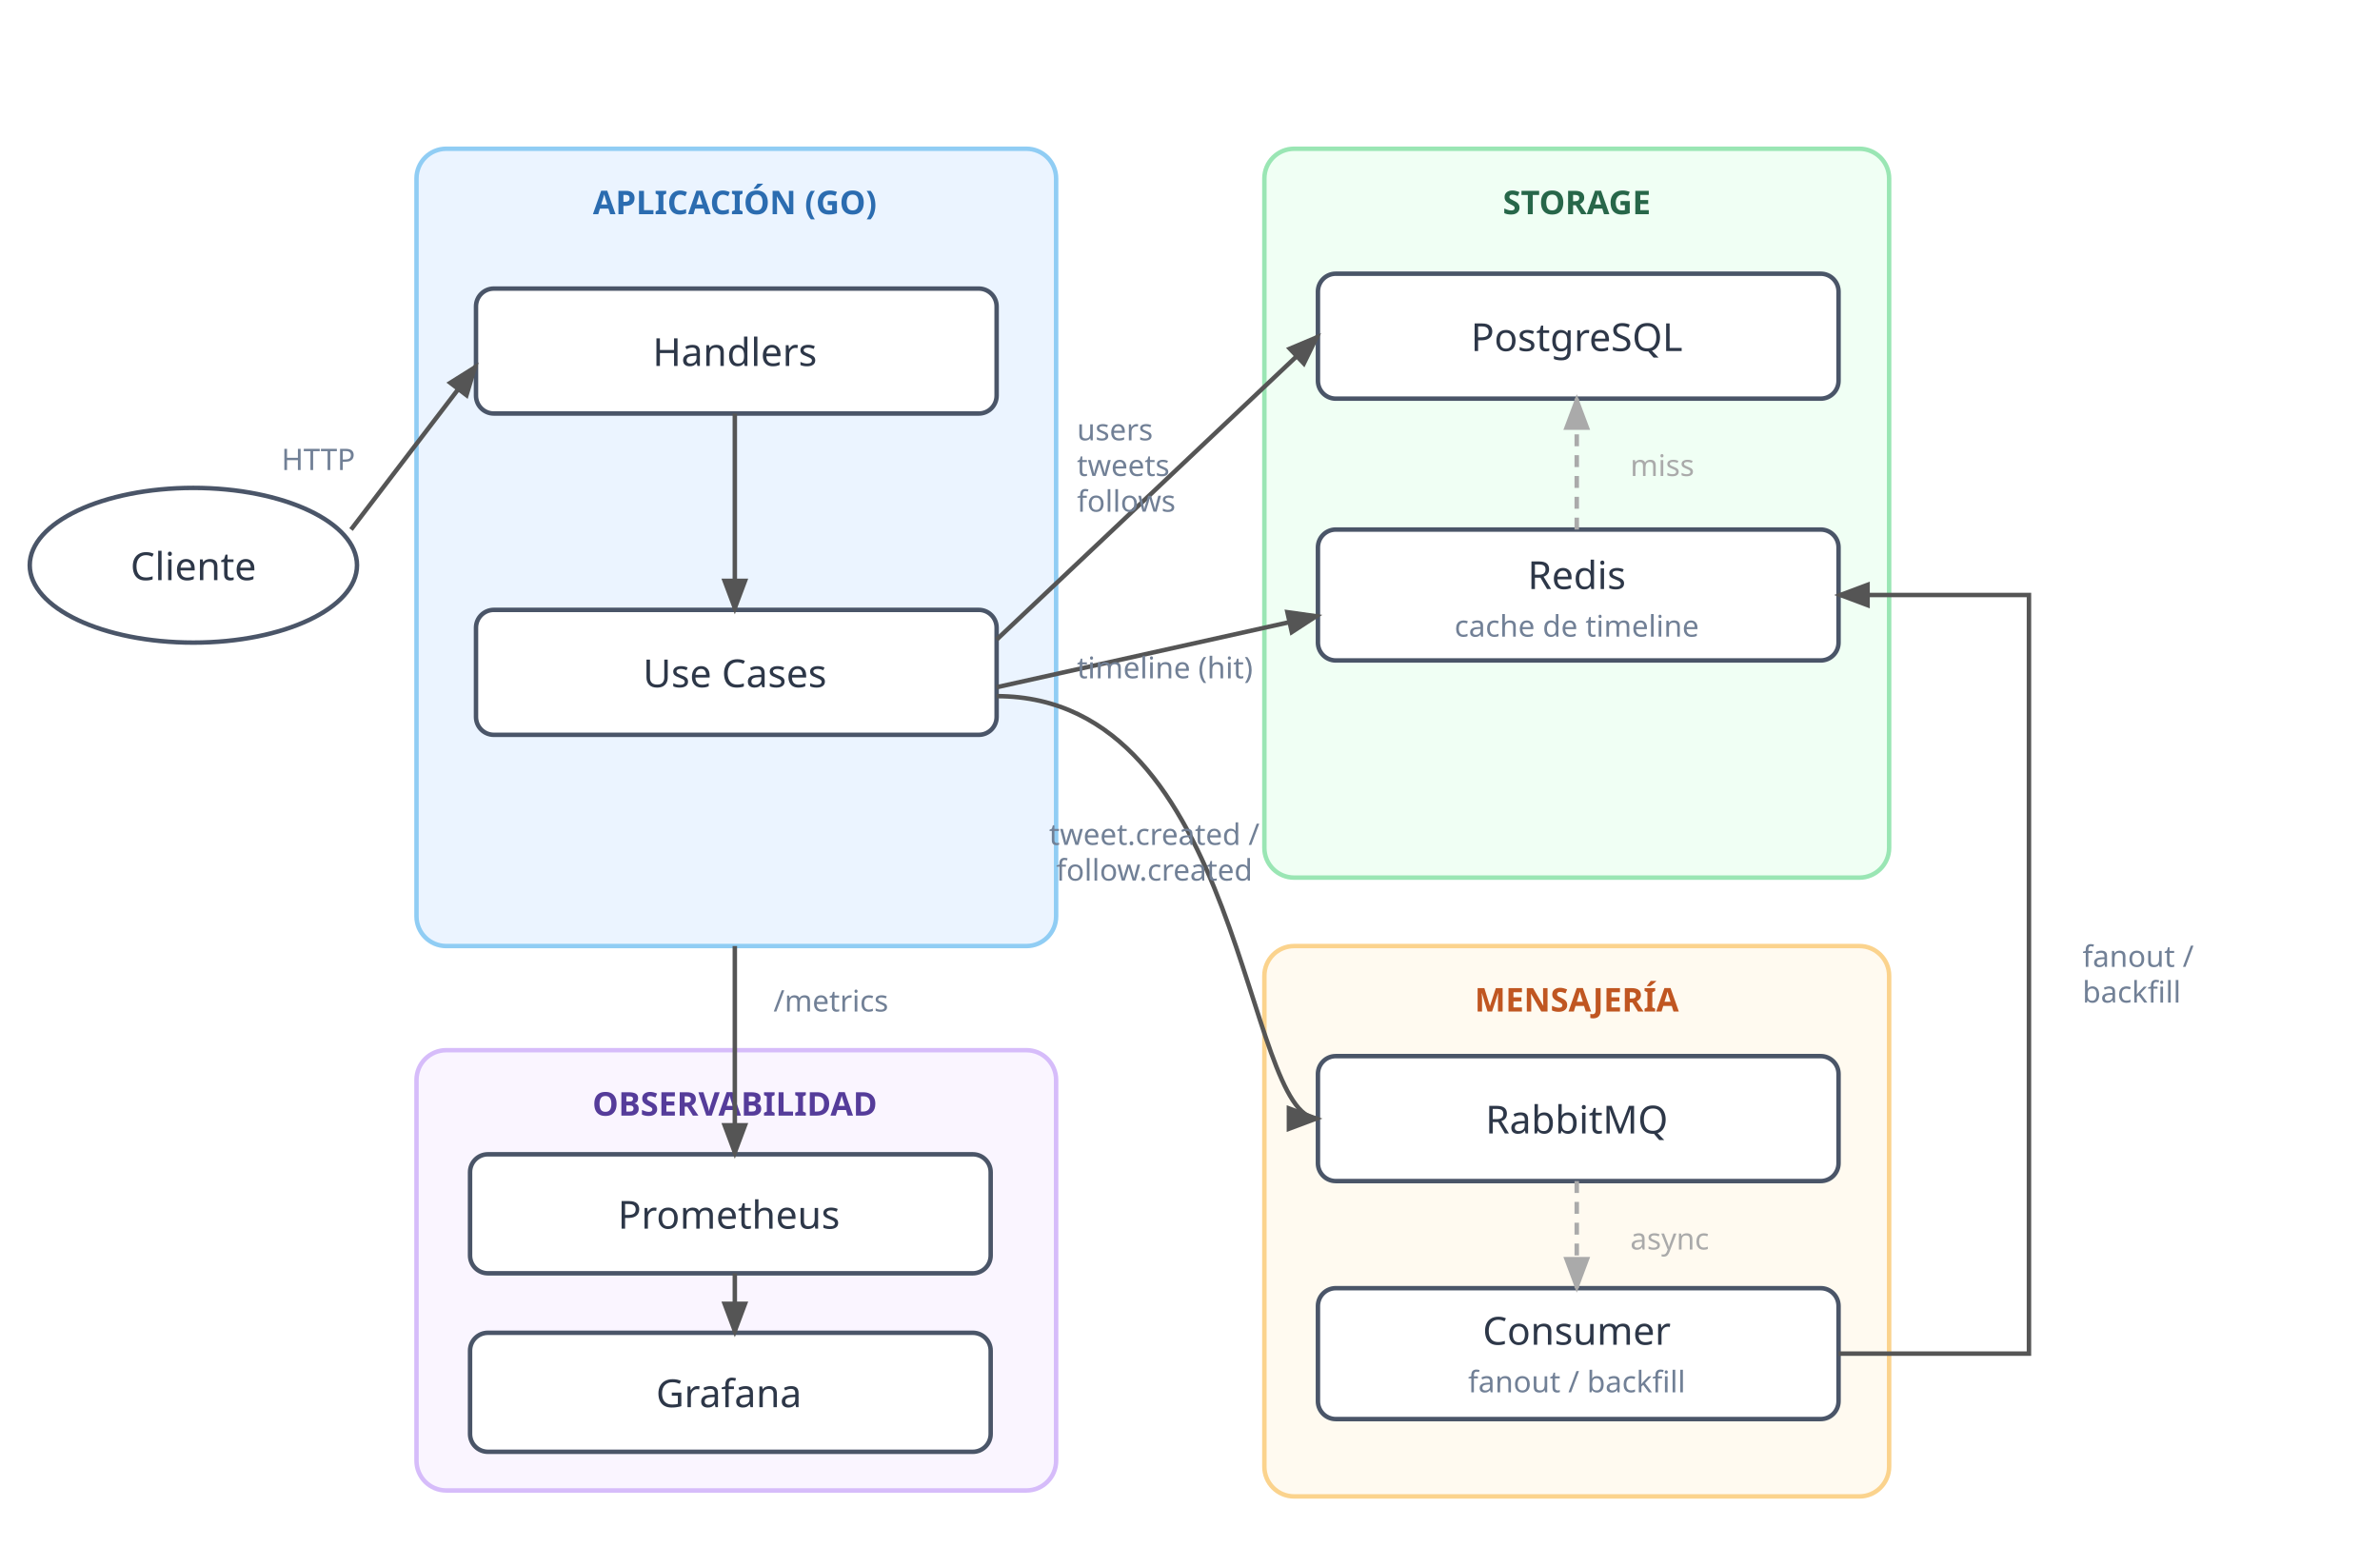
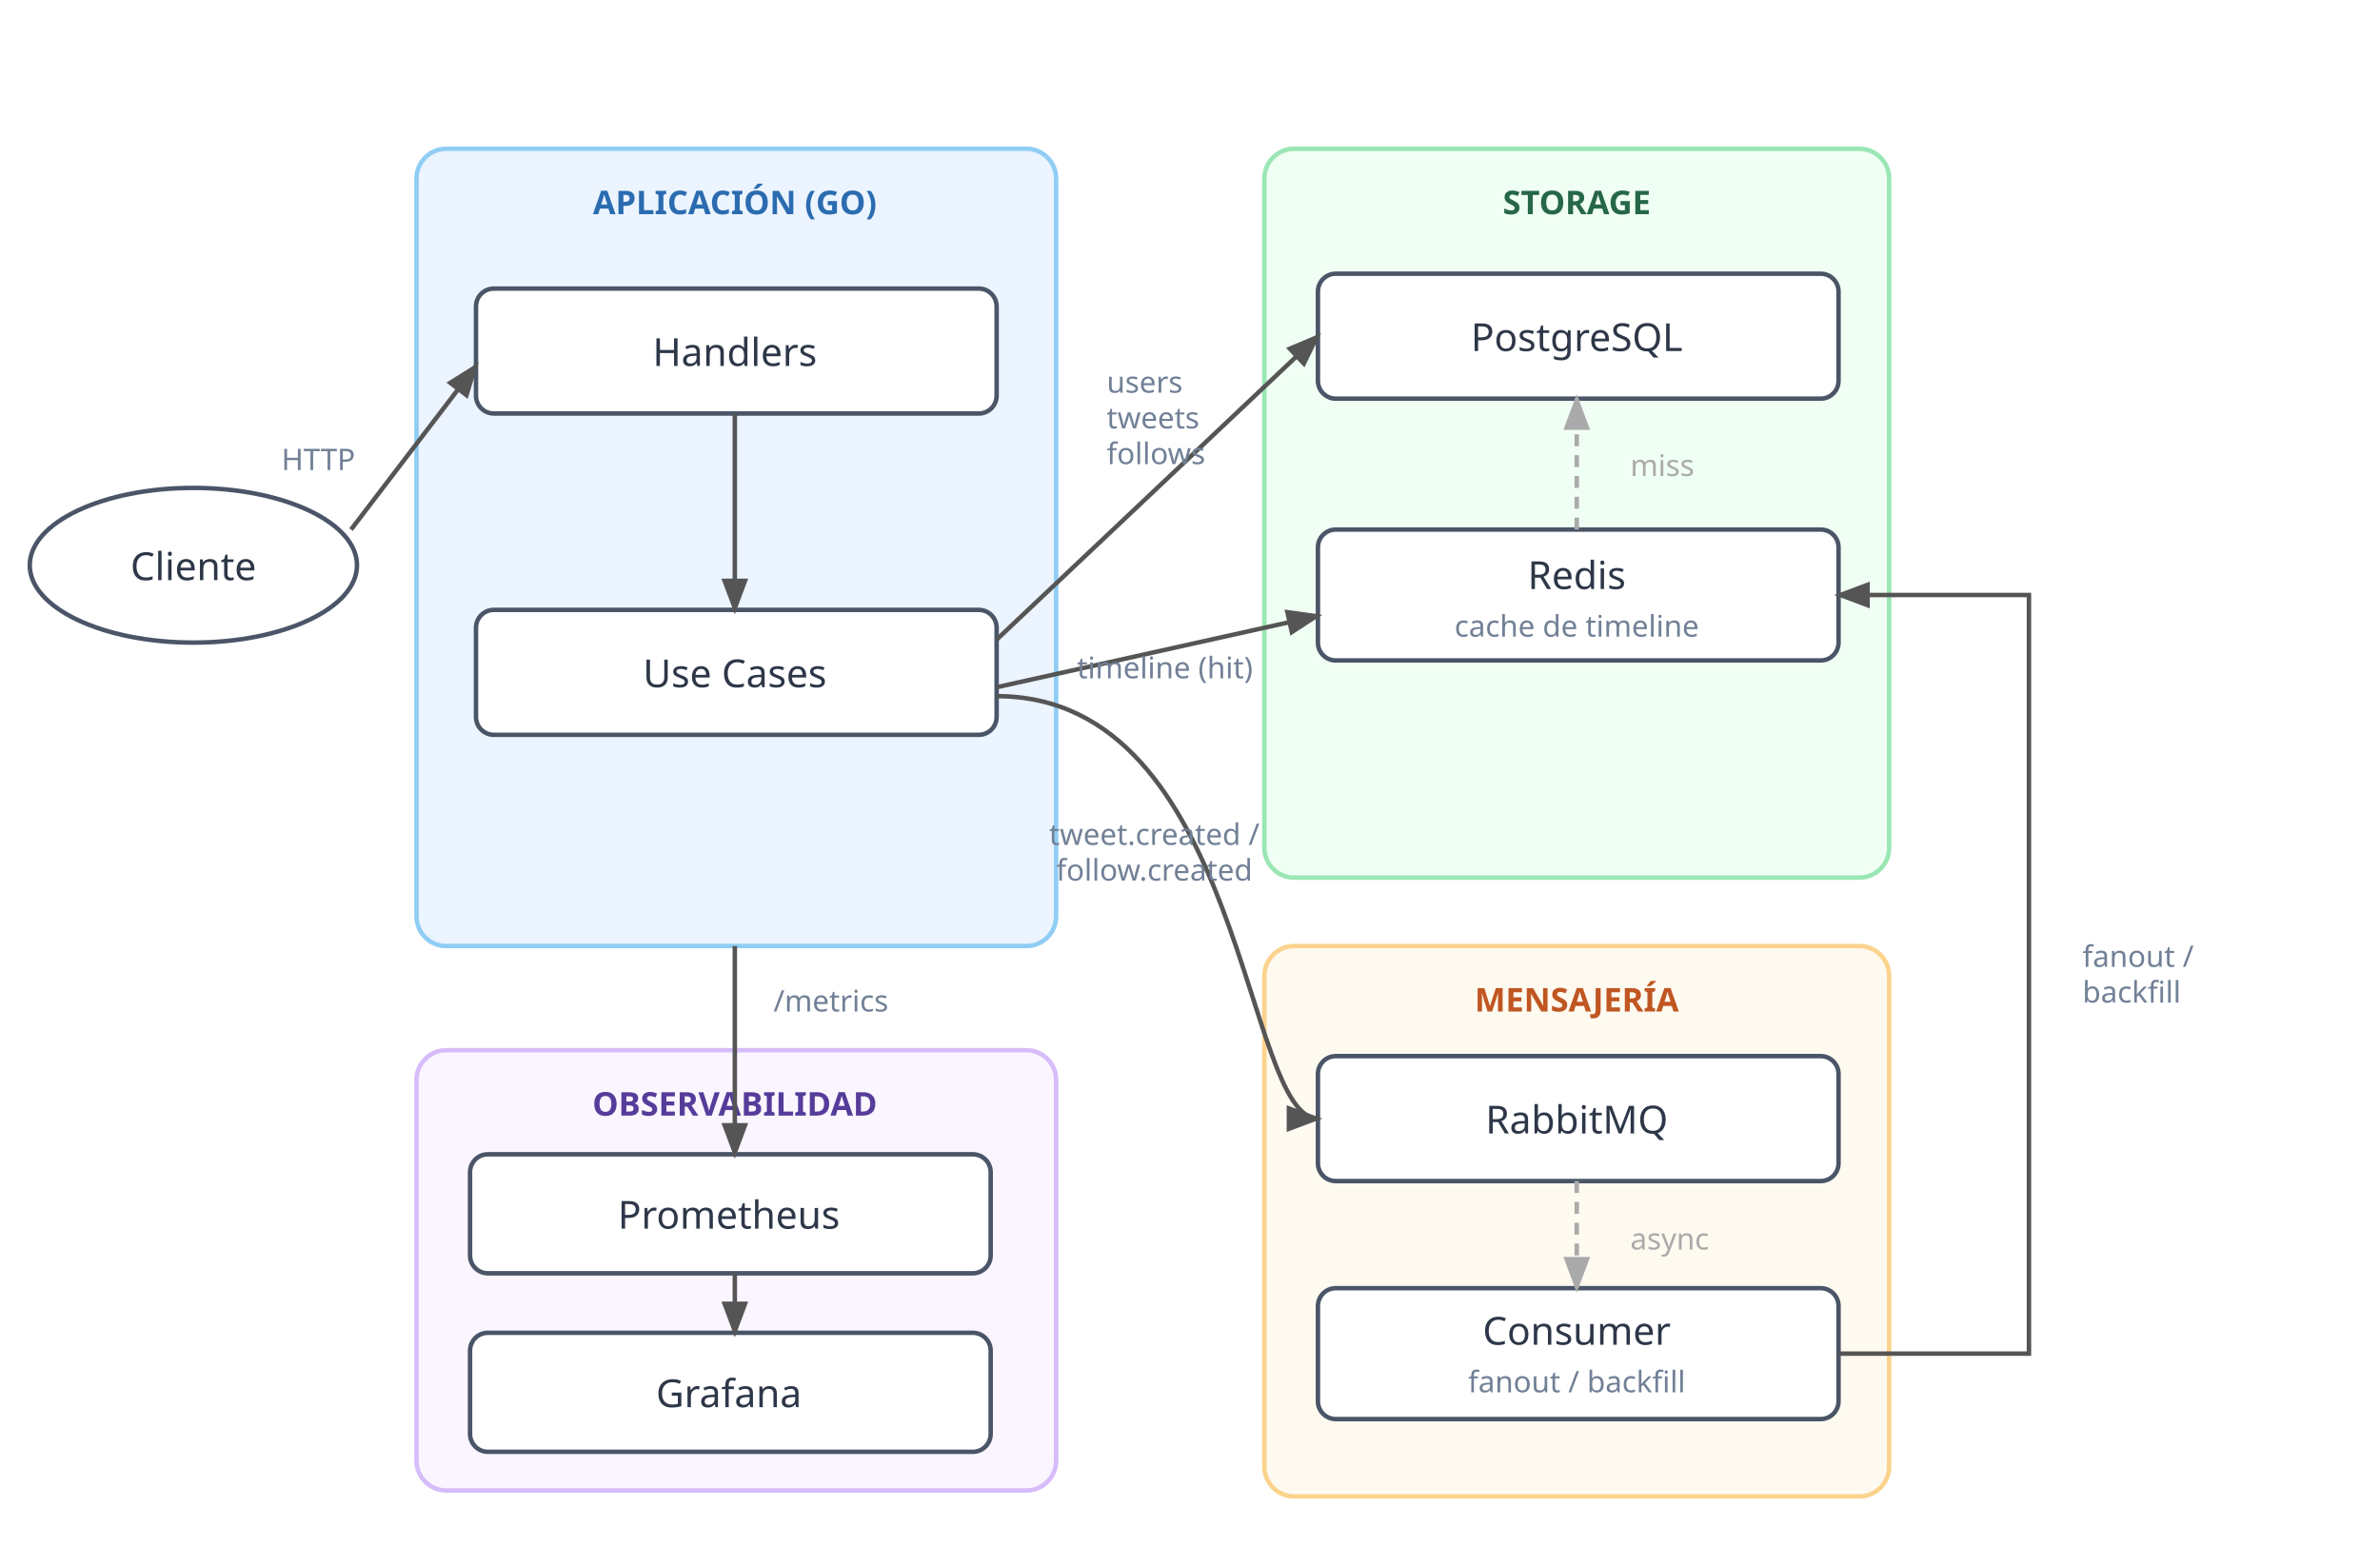
<svg xmlns="http://www.w3.org/2000/svg" viewBox="0 0 800 520" font-family="'Segoe UI', system-ui, sans-serif">
  <defs>
    <marker id="arr" markerWidth="8" markerHeight="6" refX="7" refY="3" orient="auto">
      <polygon points="0 0, 8 3, 0 6" fill="#555" />
    </marker>
    <marker id="arr-dash" markerWidth="8" markerHeight="6" refX="7" refY="3" orient="auto">
      <polygon points="0 0, 8 3, 0 6" fill="#aaa" />
    </marker>
  </defs>
  <rect width="800" height="520" fill="white" />
  <rect x="140" y="50" width="215" height="268" rx="10" fill="#EBF4FF" stroke="#90CDF4" stroke-width="1.5" />
  <text x="247" y="72" text-anchor="middle" font-size="11" font-weight="600" fill="#2B6CB0">APLICACIÓN (GO)</text>
  <rect x="425" y="50" width="210" height="245" rx="10" fill="#F0FFF4" stroke="#9AE6B4" stroke-width="1.5" />
  <text x="530" y="72" text-anchor="middle" font-size="11" font-weight="600" fill="#276749">STORAGE</text>
  <rect x="425" y="318" width="210" height="185" rx="10" fill="#FFFAF0" stroke="#FBD38D" stroke-width="1.5" />
  <text x="530" y="340" text-anchor="middle" font-size="11" font-weight="600" fill="#C05621">MENSAJERÍA</text>
  <rect x="140" y="353" width="215" height="148" rx="10" fill="#FAF5FF" stroke="#D6BCFA" stroke-width="1.5" />
  <text x="247" y="375" text-anchor="middle" font-size="11" font-weight="600" fill="#553C9A">OBSERVABILIDAD</text>
  <ellipse cx="65" cy="190" rx="55" ry="26" fill="white" stroke="#4A5568" stroke-width="1.5" />
  <text x="65" y="195" text-anchor="middle" font-size="13" fill="#2D3748">Cliente</text>
  <rect x="160" y="97" width="175" height="42" rx="6" fill="white" stroke="#4A5568" stroke-width="1.5" />
  <text x="247" y="123" text-anchor="middle" font-size="13" fill="#2D3748">Handlers</text>
  <rect x="160" y="205" width="175" height="42" rx="6" fill="white" stroke="#4A5568" stroke-width="1.5" />
  <text x="247" y="231" text-anchor="middle" font-size="13" fill="#2D3748">Use Cases</text>
  <rect x="443" y="92" width="175" height="42" rx="6" fill="white" stroke="#4A5568" stroke-width="1.5" />
  <text x="530" y="118" text-anchor="middle" font-size="13" fill="#2D3748">PostgreSQL</text>
  <rect x="443" y="178" width="175" height="44" rx="6" fill="white" stroke="#4A5568" stroke-width="1.5" />
  <text x="530" y="198" text-anchor="middle" font-size="13" fill="#2D3748">Redis</text>
  <text x="530" y="214" text-anchor="middle" font-size="10" fill="#718096">cache de timeline</text>
  <rect x="443" y="355" width="175" height="42" rx="6" fill="white" stroke="#4A5568" stroke-width="1.5" />
  <text x="530" y="381" text-anchor="middle" font-size="13" fill="#2D3748">RabbitMQ</text>
  <rect x="443" y="433" width="175" height="44" rx="6" fill="white" stroke="#4A5568" stroke-width="1.5" />
  <text x="530" y="452" text-anchor="middle" font-size="13" fill="#2D3748">Consumer</text>
  <text x="530" y="468" text-anchor="middle" font-size="10" fill="#718096">fanout / backfill</text>
  <rect x="158" y="388" width="175" height="40" rx="6" fill="white" stroke="#4A5568" stroke-width="1.5" />
  <text x="245" y="413" text-anchor="middle" font-size="13" fill="#2D3748">Prometheus</text>
  <rect x="158" y="448" width="175" height="40" rx="6" fill="white" stroke="#4A5568" stroke-width="1.5" />
  <text x="245" y="473" text-anchor="middle" font-size="13" fill="#2D3748">Grafana</text>
  <line x1="118" y1="178" x2="160" y2="123" stroke="#555" stroke-width="1.5" marker-end="url(#arr)" />
  <text x="107" y="158" font-size="10" fill="#718096" text-anchor="middle">HTTP</text>
  <line x1="247" y1="139" x2="247" y2="205" stroke="#555" stroke-width="1.5" marker-end="url(#arr)" />
  <line x1="335" y1="215" x2="443" y2="113" stroke="#555" stroke-width="1.5" marker-end="url(#arr)" />
-   <text x="362" y="148" font-size="10" fill="#718096">users</text>
-   <text x="362" y="160" font-size="10" fill="#718096">tweets</text>
-   <text x="362" y="172" font-size="10" fill="#718096">follows</text>
+   <text x="372" y="132" font-size="10" fill="#718096">users</text>
+   <text x="372" y="144" font-size="10" fill="#718096">tweets</text>
+   <text x="372" y="156" font-size="10" fill="#718096">follows</text>
  <line x1="335" y1="231" x2="443" y2="207" stroke="#555" stroke-width="1.5" marker-end="url(#arr)" />
  <text x="362" y="228" font-size="10" fill="#718096">timeline (hit)</text>
  <line x1="530" y1="178" x2="530" y2="134" stroke="#aaa" stroke-width="1.5" stroke-dasharray="4,3" marker-end="url(#arr-dash)" />
  <text x="548" y="160" font-size="10" fill="#aaa">miss</text>
  <path d="M335 234 C418 234 418 376 443 376" stroke="#555" stroke-width="1.5" fill="none" marker-end="url(#arr)" />
  <text x="388" y="284" font-size="10" fill="#718096" text-anchor="middle">tweet.created /</text>
  <text x="388" y="296" font-size="10" fill="#718096" text-anchor="middle">follow.created</text>
  <line x1="530" y1="397" x2="530" y2="433" stroke="#aaa" stroke-width="1.5" stroke-dasharray="4,3" marker-end="url(#arr-dash)" />
  <text x="548" y="420" font-size="10" fill="#aaa">async</text>
  <path d="M618 455 L682 455 L682 200 L618 200" stroke="#555" stroke-width="1.5" fill="none" marker-end="url(#arr)" />
  <text x="700" y="325" font-size="10" fill="#718096">fanout /</text>
  <text x="700" y="337" font-size="10" fill="#718096">backfill</text>
  <line x1="247" y1="318" x2="247" y2="388" stroke="#555" stroke-width="1.5" marker-end="url(#arr)" />
  <text x="260" y="340" font-size="10" fill="#718096">/metrics</text>
  <line x1="247" y1="428" x2="247" y2="448" stroke="#555" stroke-width="1.5" marker-end="url(#arr)" />
</svg>
